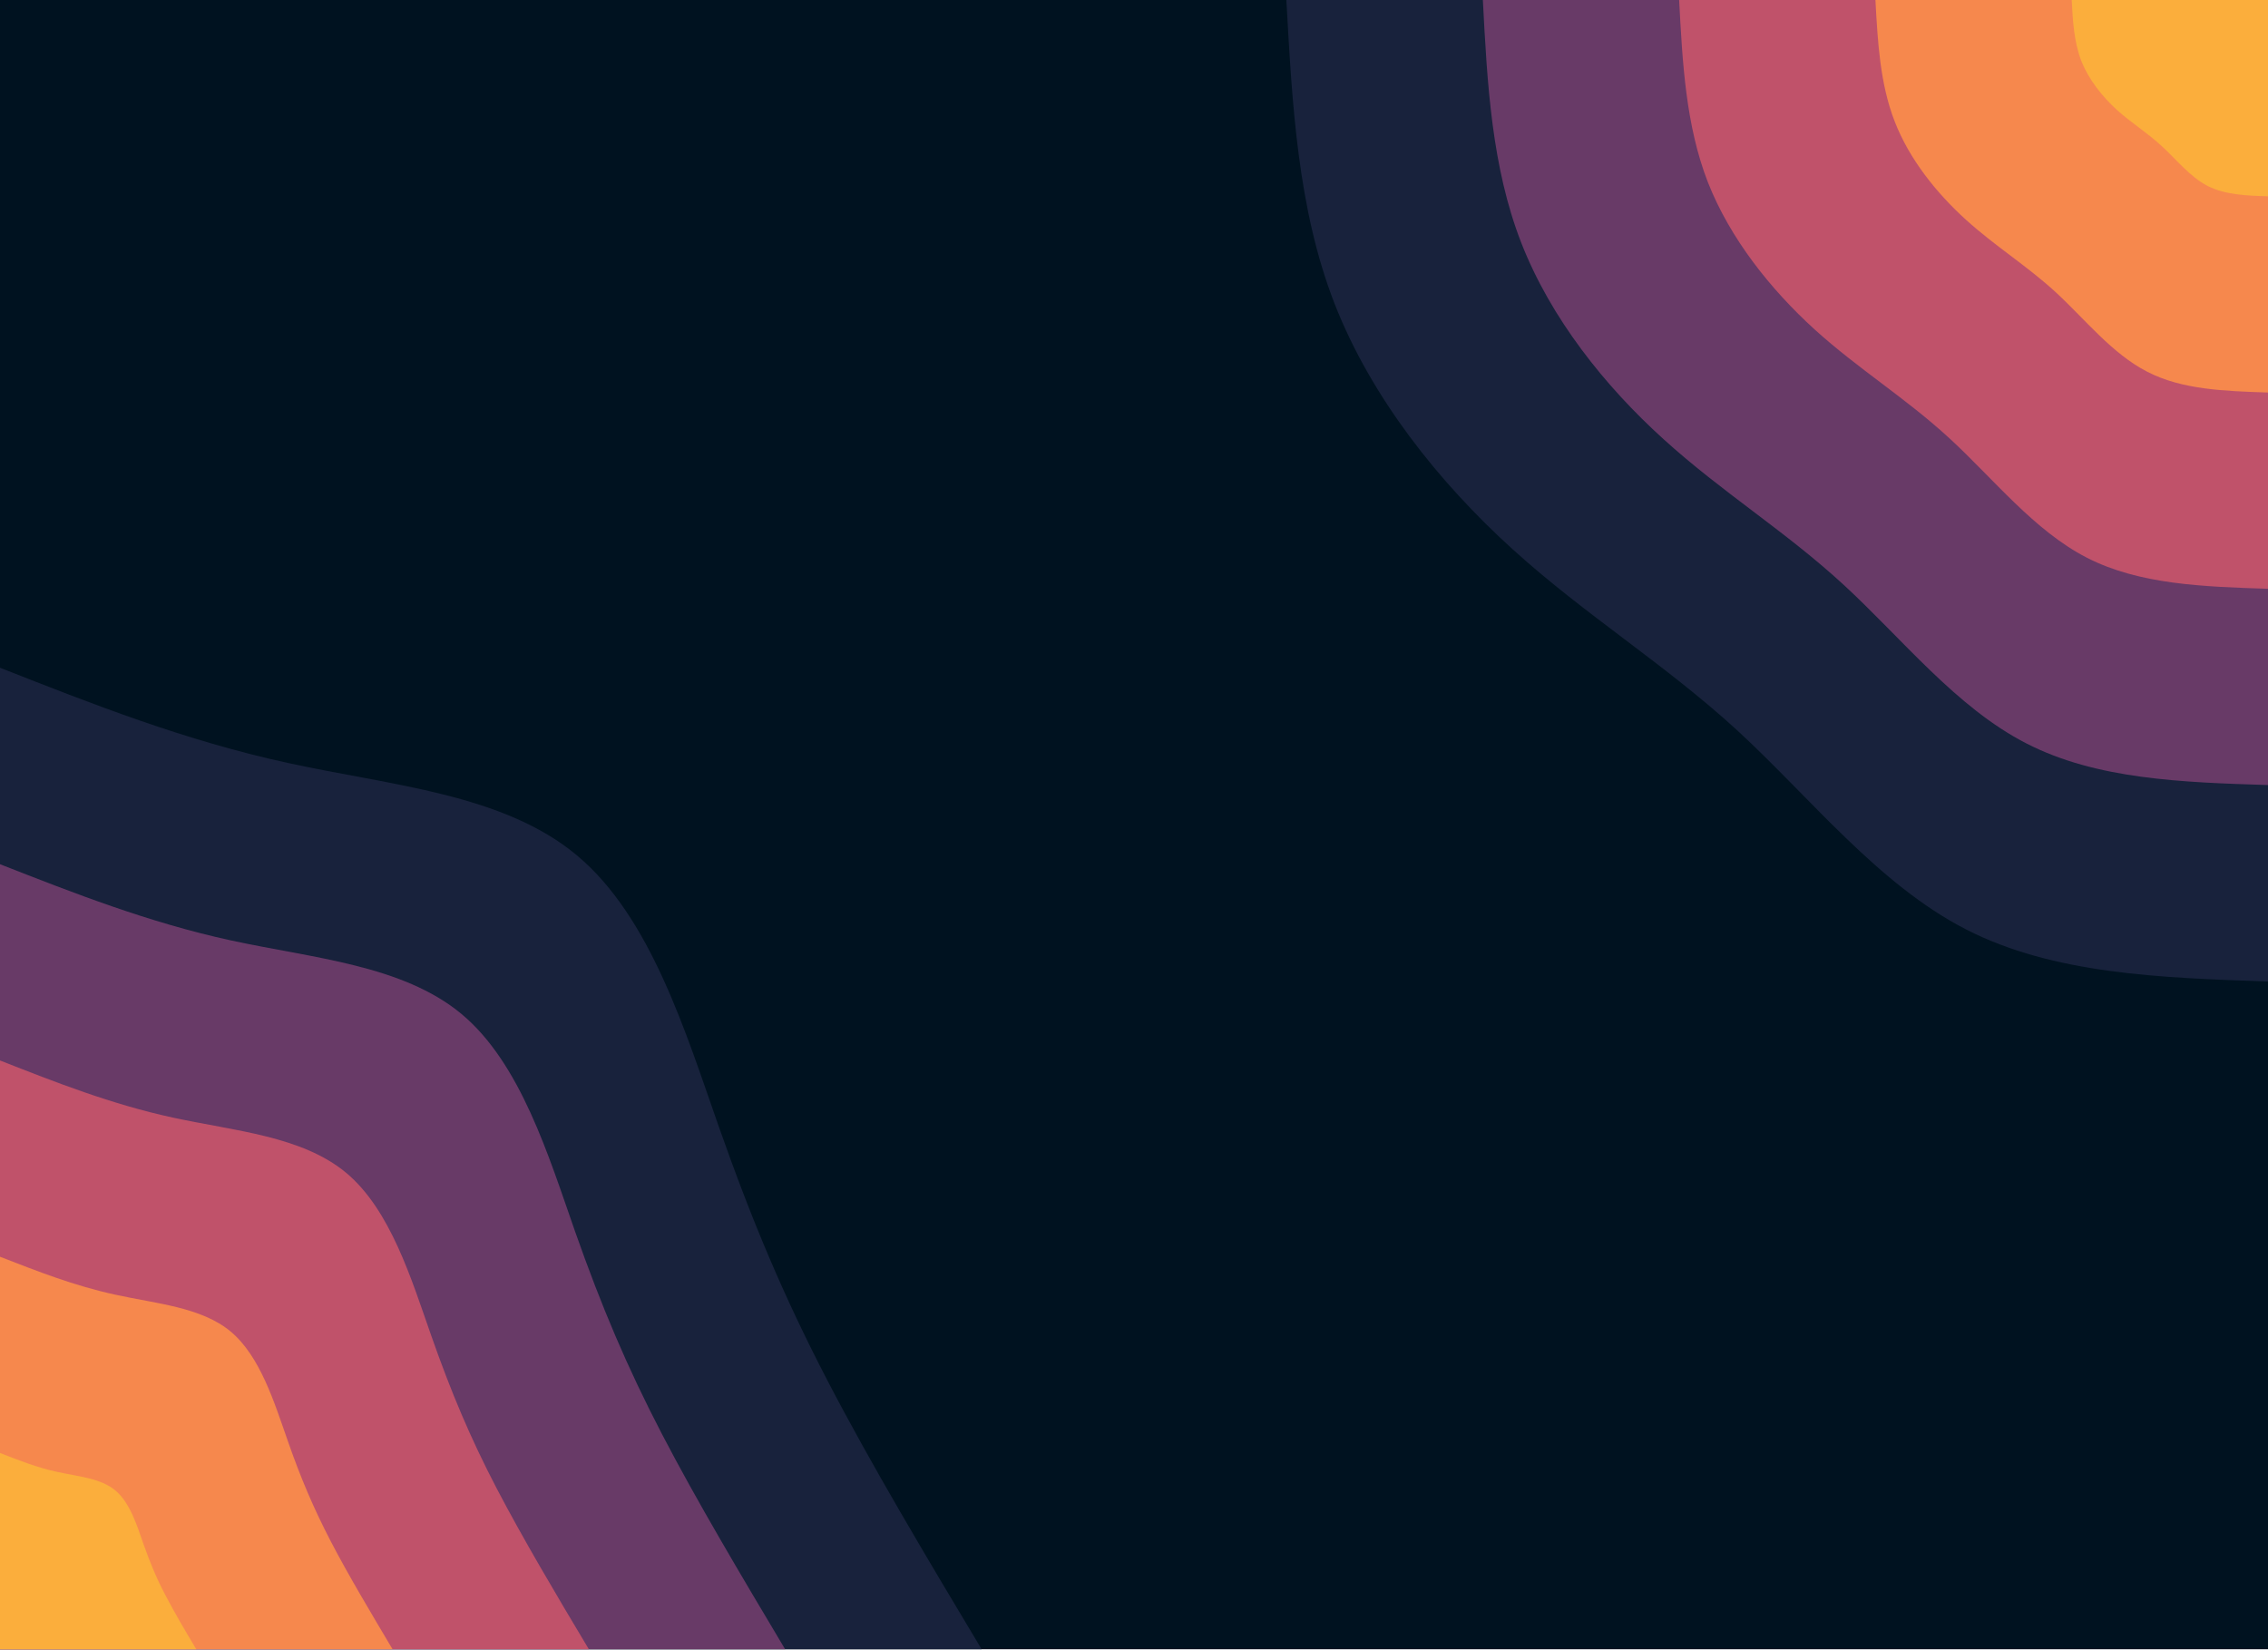
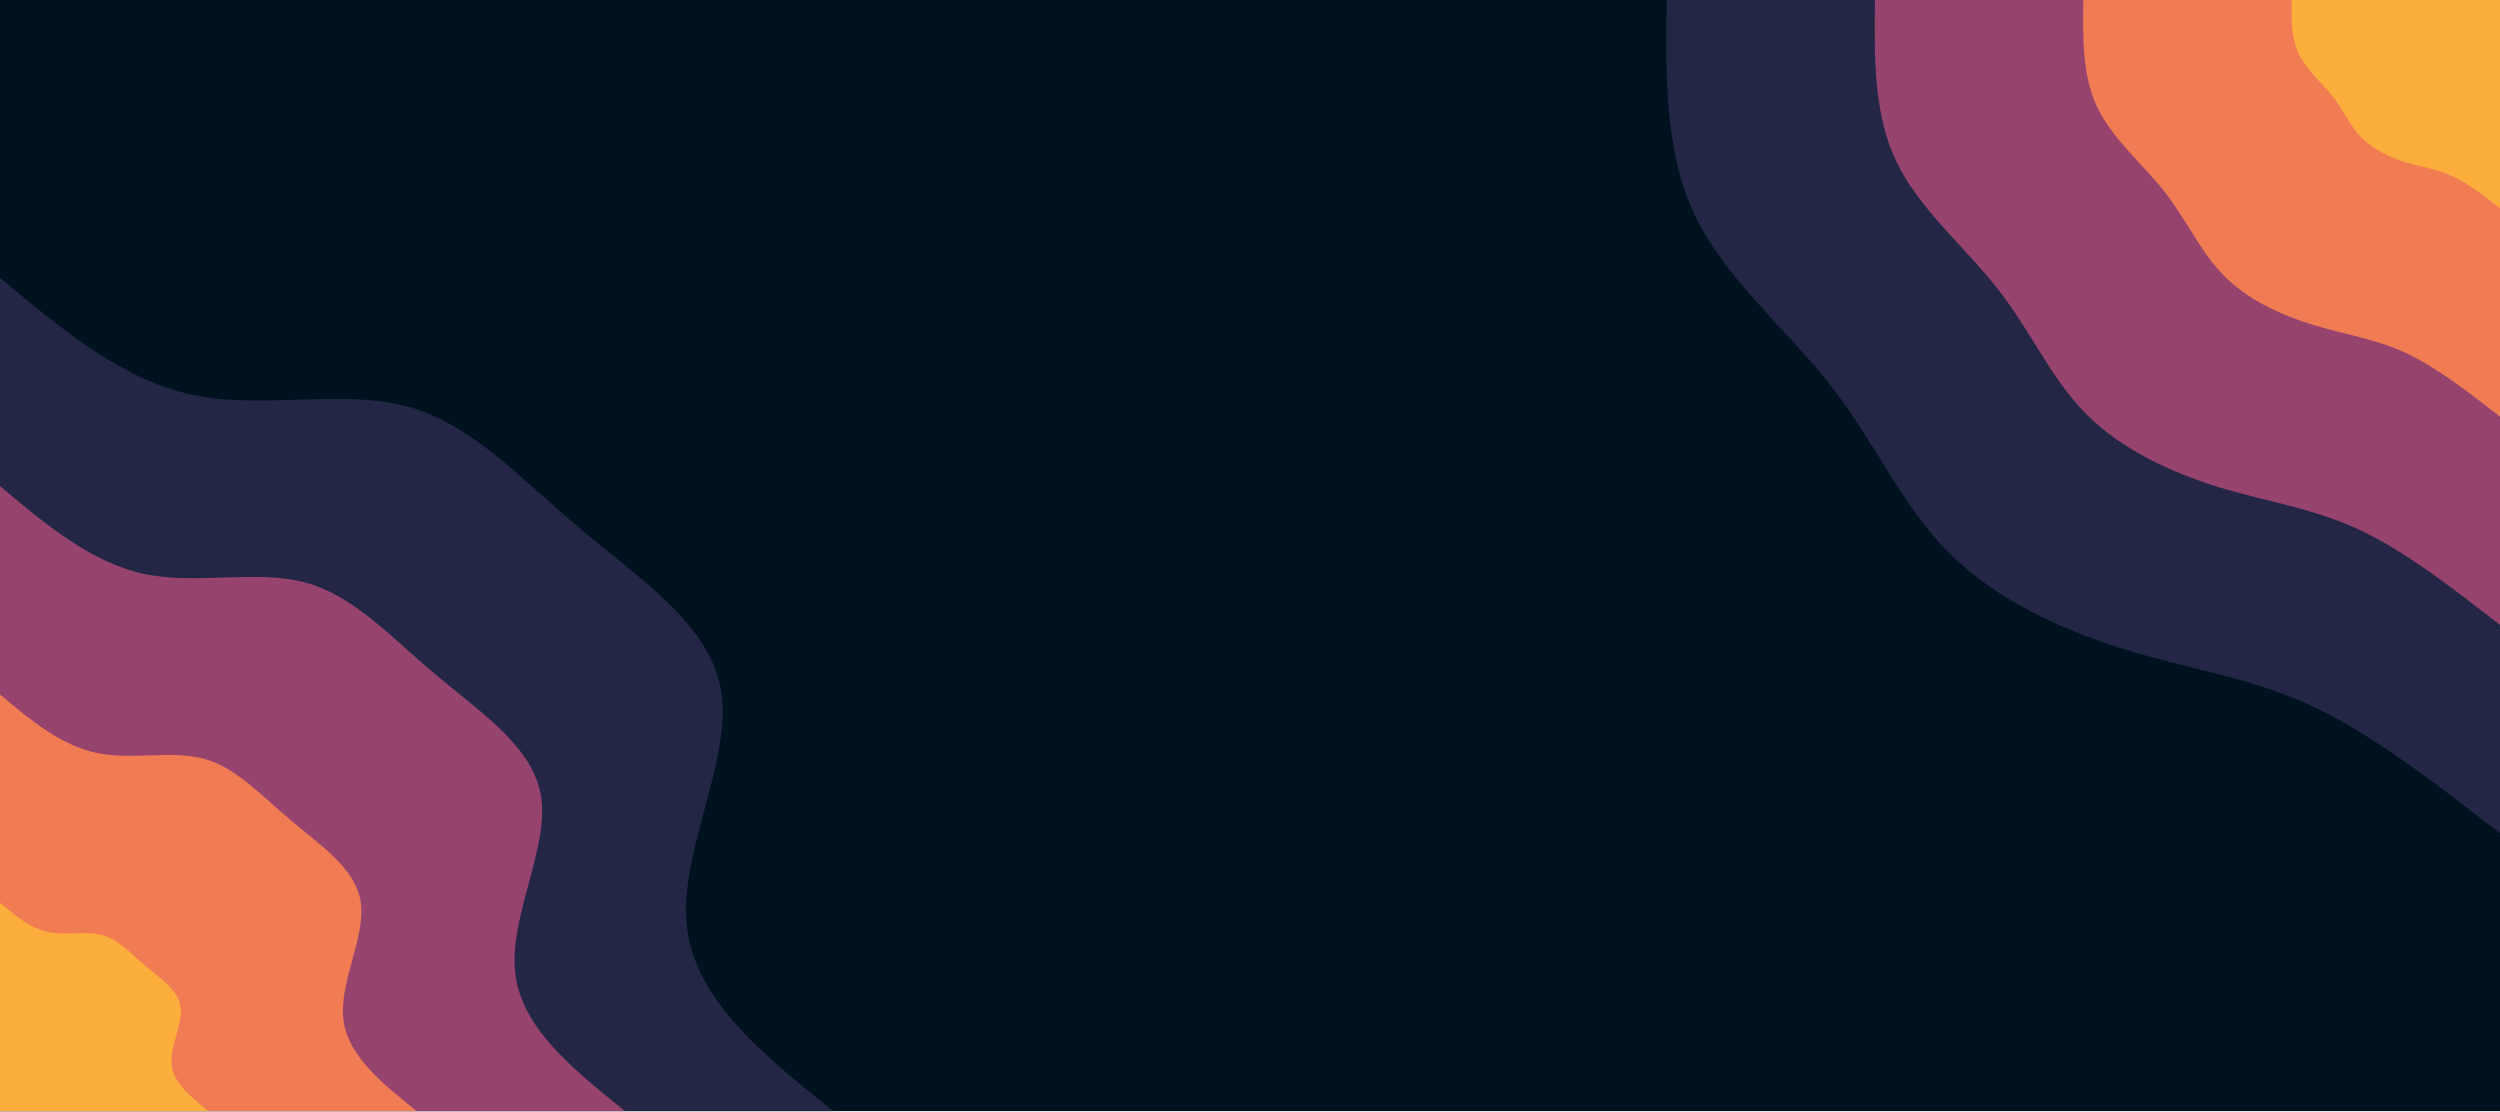
- <svg xmlns="http://www.w3.org/2000/svg" id="visual" viewBox="0 0 1100 800" width="1100" height="800" version="1.1">
-   <rect x="0" y="0" width="1100" height="800" fill="#001220" />
+ <svg xmlns="http://www.w3.org/2000/svg" id="visual" viewBox="0 0 900 400" width="900" height="400" version="1.1">
+   <rect x="0" y="0" width="900" height="400" fill="#001220" />
  <defs>
-     <linearGradient id="grad1_0" x1="27.3%" y1="0%" x2="100%" y2="100%">
-       <stop offset="22.5%" stop-color="#fbae3c" stop-opacity="1" />
-       <stop offset="77.5%" stop-color="#fbae3c" stop-opacity="1" />
+     <linearGradient id="grad1_0" x1="55.6%" y1="0%" x2="100%" y2="100%">
+       <stop offset="5%" stop-color="#fbae3c" stop-opacity="1" />
+       <stop offset="95%" stop-color="#fbae3c" stop-opacity="1" />
    </linearGradient>
  </defs>
  <defs>
-     <linearGradient id="grad1_1" x1="27.3%" y1="0%" x2="100%" y2="100%">
-       <stop offset="22.5%" stop-color="#fbae3c" stop-opacity="1" />
-       <stop offset="77.5%" stop-color="#e1685e" stop-opacity="1" />
+     <linearGradient id="grad1_1" x1="55.6%" y1="0%" x2="100%" y2="100%">
+       <stop offset="5%" stop-color="#fbae3c" stop-opacity="1" />
+       <stop offset="95%" stop-color="#cc5867" stop-opacity="1" />
    </linearGradient>
  </defs>
  <defs>
-     <linearGradient id="grad1_2" x1="27.3%" y1="0%" x2="100%" y2="100%">
-       <stop offset="22.5%" stop-color="#96446e" stop-opacity="1" />
-       <stop offset="77.5%" stop-color="#e1685e" stop-opacity="1" />
+     <linearGradient id="grad1_2" x1="55.6%" y1="0%" x2="100%" y2="100%">
+       <stop offset="5%" stop-color="#593762" stop-opacity="1" />
+       <stop offset="95%" stop-color="#cc5867" stop-opacity="1" />
    </linearGradient>
  </defs>
  <defs>
-     <linearGradient id="grad1_3" x1="27.3%" y1="0%" x2="100%" y2="100%">
-       <stop offset="22.5%" stop-color="#96446e" stop-opacity="1" />
-       <stop offset="77.5%" stop-color="#3d3056" stop-opacity="1" />
+     <linearGradient id="grad1_3" x1="55.6%" y1="0%" x2="100%" y2="100%">
+       <stop offset="5%" stop-color="#593762" stop-opacity="1" />
+       <stop offset="95%" stop-color="#001220" stop-opacity="1" />
    </linearGradient>
  </defs>
  <defs>
-     <linearGradient id="grad1_4" x1="27.3%" y1="0%" x2="100%" y2="100%">
-       <stop offset="22.5%" stop-color="#001220" stop-opacity="1" />
-       <stop offset="77.5%" stop-color="#3d3056" stop-opacity="1" />
+     <linearGradient id="grad2_0" x1="0%" y1="0%" x2="44.4%" y2="100%">
+       <stop offset="5%" stop-color="#fbae3c" stop-opacity="1" />
+       <stop offset="95%" stop-color="#fbae3c" stop-opacity="1" />
    </linearGradient>
  </defs>
  <defs>
-     <linearGradient id="grad2_0" x1="0%" y1="0%" x2="72.7%" y2="100%">
-       <stop offset="22.5%" stop-color="#fbae3c" stop-opacity="1" />
-       <stop offset="77.5%" stop-color="#fbae3c" stop-opacity="1" />
+     <linearGradient id="grad2_1" x1="0%" y1="0%" x2="44.4%" y2="100%">
+       <stop offset="5%" stop-color="#cc5867" stop-opacity="1" />
+       <stop offset="95%" stop-color="#fbae3c" stop-opacity="1" />
    </linearGradient>
  </defs>
  <defs>
-     <linearGradient id="grad2_1" x1="0%" y1="0%" x2="72.7%" y2="100%">
-       <stop offset="22.5%" stop-color="#e1685e" stop-opacity="1" />
-       <stop offset="77.5%" stop-color="#fbae3c" stop-opacity="1" />
+     <linearGradient id="grad2_2" x1="0%" y1="0%" x2="44.4%" y2="100%">
+       <stop offset="5%" stop-color="#cc5867" stop-opacity="1" />
+       <stop offset="95%" stop-color="#593762" stop-opacity="1" />
    </linearGradient>
  </defs>
  <defs>
-     <linearGradient id="grad2_2" x1="0%" y1="0%" x2="72.7%" y2="100%">
-       <stop offset="22.5%" stop-color="#e1685e" stop-opacity="1" />
-       <stop offset="77.5%" stop-color="#96446e" stop-opacity="1" />
+     <linearGradient id="grad2_3" x1="0%" y1="0%" x2="44.4%" y2="100%">
+       <stop offset="5%" stop-color="#001220" stop-opacity="1" />
+       <stop offset="95%" stop-color="#593762" stop-opacity="1" />
    </linearGradient>
  </defs>
-   <defs>
-     <linearGradient id="grad2_3" x1="0%" y1="0%" x2="72.7%" y2="100%">
-       <stop offset="22.5%" stop-color="#3d3056" stop-opacity="1" />
-       <stop offset="77.5%" stop-color="#96446e" stop-opacity="1" />
-     </linearGradient>
-   </defs>
-   <defs>
-     <linearGradient id="grad2_4" x1="0%" y1="0%" x2="72.7%" y2="100%">
-       <stop offset="22.5%" stop-color="#3d3056" stop-opacity="1" />
-       <stop offset="77.5%" stop-color="#001220" stop-opacity="1" />
-     </linearGradient>
-   </defs>
-   <g transform="translate(1100, 0)">
-     <path d="M0 476.1C-52 474.3 -104 472.6 -146.5 450.8C-189 429 -221.9 387 -257.4 354.3C-293 321.7 -331 298.5 -366.5 266.3C-402 234.1 -434.9 193 -452.8 147.1C-470.6 101.2 -473.3 50.6 -476.1 0L0 0Z" fill="#18223c" />
-     <path d="M0 380.8C-41.6 379.5 -83.2 378.1 -117.2 360.6C-151.2 343.2 -177.6 309.6 -206 283.5C-234.4 257.4 -264.8 238.8 -293.2 213C-321.6 187.3 -347.9 154.4 -362.2 117.7C-376.5 81 -378.7 40.5 -380.8 0L0 0Z" fill="#683a67" />
-     <path d="M0 285.6C-31.2 284.6 -62.4 283.6 -87.9 270.5C-113.4 257.4 -133.2 232.2 -154.5 212.6C-175.8 193 -198.6 179.1 -219.9 159.8C-241.2 140.4 -260.9 115.8 -271.7 88.3C-282.4 60.7 -284 30.4 -285.6 0L0 0Z" fill="#c0526a" />
-     <path d="M0 190.4C-20.8 189.7 -41.6 189.1 -58.6 180.3C-75.6 171.6 -88.8 154.8 -103 141.7C-117.2 128.7 -132.4 119.4 -146.6 106.5C-160.8 93.6 -174 77.2 -181.1 58.8C-188.2 40.5 -189.3 20.2 -190.4 0L0 0Z" fill="#f6884d" />
-     <path d="M0 95.2C-10.4 94.9 -20.8 94.5 -29.3 90.2C-37.8 85.8 -44.4 77.4 -51.5 70.9C-58.6 64.3 -66.2 59.7 -73.3 53.3C-80.4 46.8 -87 38.6 -90.6 29.4C-94.1 20.2 -94.7 10.1 -95.2 0L0 0Z" fill="#fbae3c" />
+   <g transform="translate(900, 0)">
+     <path d="M0 300C-22.9 282.2 -45.8 264.4 -68.1 254C-90.4 243.7 -112.1 240.9 -135 233.8C-157.9 226.8 -181.9 215.6 -198.7 198.7C-215.5 181.8 -224.9 159.3 -240.8 139C-256.6 118.7 -278.8 100.5 -289.8 77.6C-300.7 54.8 -300.4 27.4 -300 0L0 0Z" fill="#232745" />
+     <path d="M0 225C-17.2 211.6 -34.3 198.3 -51.1 190.5C-67.8 182.8 -84.1 180.6 -101.2 175.4C-118.4 170.1 -136.5 161.7 -149 149C-161.6 136.4 -168.7 119.5 -180.6 104.3C-192.5 89 -209.1 75.3 -217.3 58.2C-225.5 41.1 -225.3 20.6 -225 0L0 0Z" fill="#96446e" />
+     <path d="M0 150C-11.4 141.1 -22.9 132.2 -34 127C-45.2 121.9 -56.1 120.4 -67.5 116.9C-78.9 113.4 -91 107.8 -99.3 99.3C-107.7 90.9 -112.5 79.7 -120.4 69.5C-128.3 59.3 -139.4 50.2 -144.9 38.8C-150.4 27.4 -150.2 13.7 -150 0L0 0Z" fill="#f17c53" />
+     <path d="M0 75C-5.7 70.5 -11.4 66.1 -17 63.5C-22.6 60.9 -28 60.2 -33.7 58.5C-39.5 56.7 -45.5 53.9 -49.7 49.7C-53.9 45.5 -56.2 39.8 -60.2 34.8C-64.2 29.7 -69.7 25.1 -72.4 19.4C-75.2 13.7 -75.1 6.9 -75 0L0 0Z" fill="#fbae3c" />
  </g>
-   <g transform="translate(0, 800)">
-     <path d="M0 -476.1C45 -458.4 89.9 -440.7 139.7 -429.9C189.5 -419 244 -415 279.8 -385.1C315.6 -355.2 332.5 -299.4 348.7 -253.3C364.9 -207.3 380.2 -171 401.3 -130.4C422.4 -89.8 449.2 -44.9 476.1 0L0 0Z" fill="#18223c" />
-     <path d="M0 -380.8C36 -366.7 71.9 -352.6 111.7 -343.9C151.6 -335.2 195.2 -332 223.9 -308.1C252.5 -284.2 266 -239.5 278.9 -202.7C291.9 -165.8 304.2 -136.8 321.1 -104.3C338 -71.8 359.4 -35.9 380.8 0L0 0Z" fill="#683a67" />
-     <path d="M0 -285.6C27 -275 53.9 -264.4 83.8 -257.9C113.7 -251.4 146.4 -249 167.9 -231.1C189.4 -213.1 199.5 -179.6 209.2 -152C218.9 -124.4 228.1 -102.6 240.8 -78.2C253.5 -53.9 269.5 -26.9 285.6 0L0 0Z" fill="#c0526a" />
-     <path d="M0 -190.4C18 -183.4 36 -176.3 55.9 -172C75.8 -167.6 97.6 -166 111.9 -154.1C126.2 -142.1 133 -119.8 139.5 -101.3C145.9 -82.9 152.1 -68.4 160.5 -52.2C169 -35.9 179.7 -18 190.4 0L0 0Z" fill="#f6884d" />
-     <path d="M0 -95.2C9 -91.7 18 -88.1 27.9 -86C37.9 -83.8 48.8 -83 56 -77C63.1 -71 66.5 -59.9 69.7 -50.7C73 -41.5 76 -34.2 80.3 -26.1C84.5 -18 89.8 -9 95.2 0L0 0Z" fill="#fbae3c" />
+   <g transform="translate(0, 400)">
+     <path d="M0 -300C21.9 -281.7 43.8 -263.3 69.1 -257.9C94.4 -252.5 123.2 -260 146.5 -253.7C169.8 -247.5 187.6 -227.5 209.3 -209.3C231 -191.1 256.5 -174.6 259.8 -150C263.1 -125.4 244.3 -92.6 247.3 -66.3C250.3 -39.9 275.1 -19.9 300 0L0 0Z" fill="#232745" />
+     <path d="M0 -225C16.4 -211.2 32.8 -197.5 51.8 -193.4C70.8 -189.4 92.4 -195 109.9 -190.3C127.4 -185.6 140.7 -170.6 157 -157C173.2 -143.3 192.4 -131 194.9 -112.5C197.3 -94 183.2 -69.5 185.5 -49.7C187.7 -29.9 206.4 -15 225 0L0 0Z" fill="#96446e" />
+     <path d="M0 -150C10.9 -140.8 21.9 -131.7 34.6 -129C47.2 -126.2 61.6 -130 73.2 -126.9C84.9 -123.8 93.8 -113.8 104.7 -104.7C115.5 -95.5 128.2 -87.3 129.9 -75C131.6 -62.7 122.1 -46.3 123.6 -33.1C125.1 -19.9 137.6 -10 150 0L0 0Z" fill="#f17c53" />
+     <path d="M0 -75C5.5 -70.4 10.9 -65.8 17.3 -64.5C23.6 -63.1 30.8 -65 36.6 -63.4C42.5 -61.9 46.9 -56.9 52.3 -52.3C57.7 -47.8 64.1 -43.7 65 -37.5C65.8 -31.3 61.1 -23.2 61.8 -16.6C62.6 -10 68.8 -5 75 0L0 0Z" fill="#fbae3c" />
  </g>
</svg>
